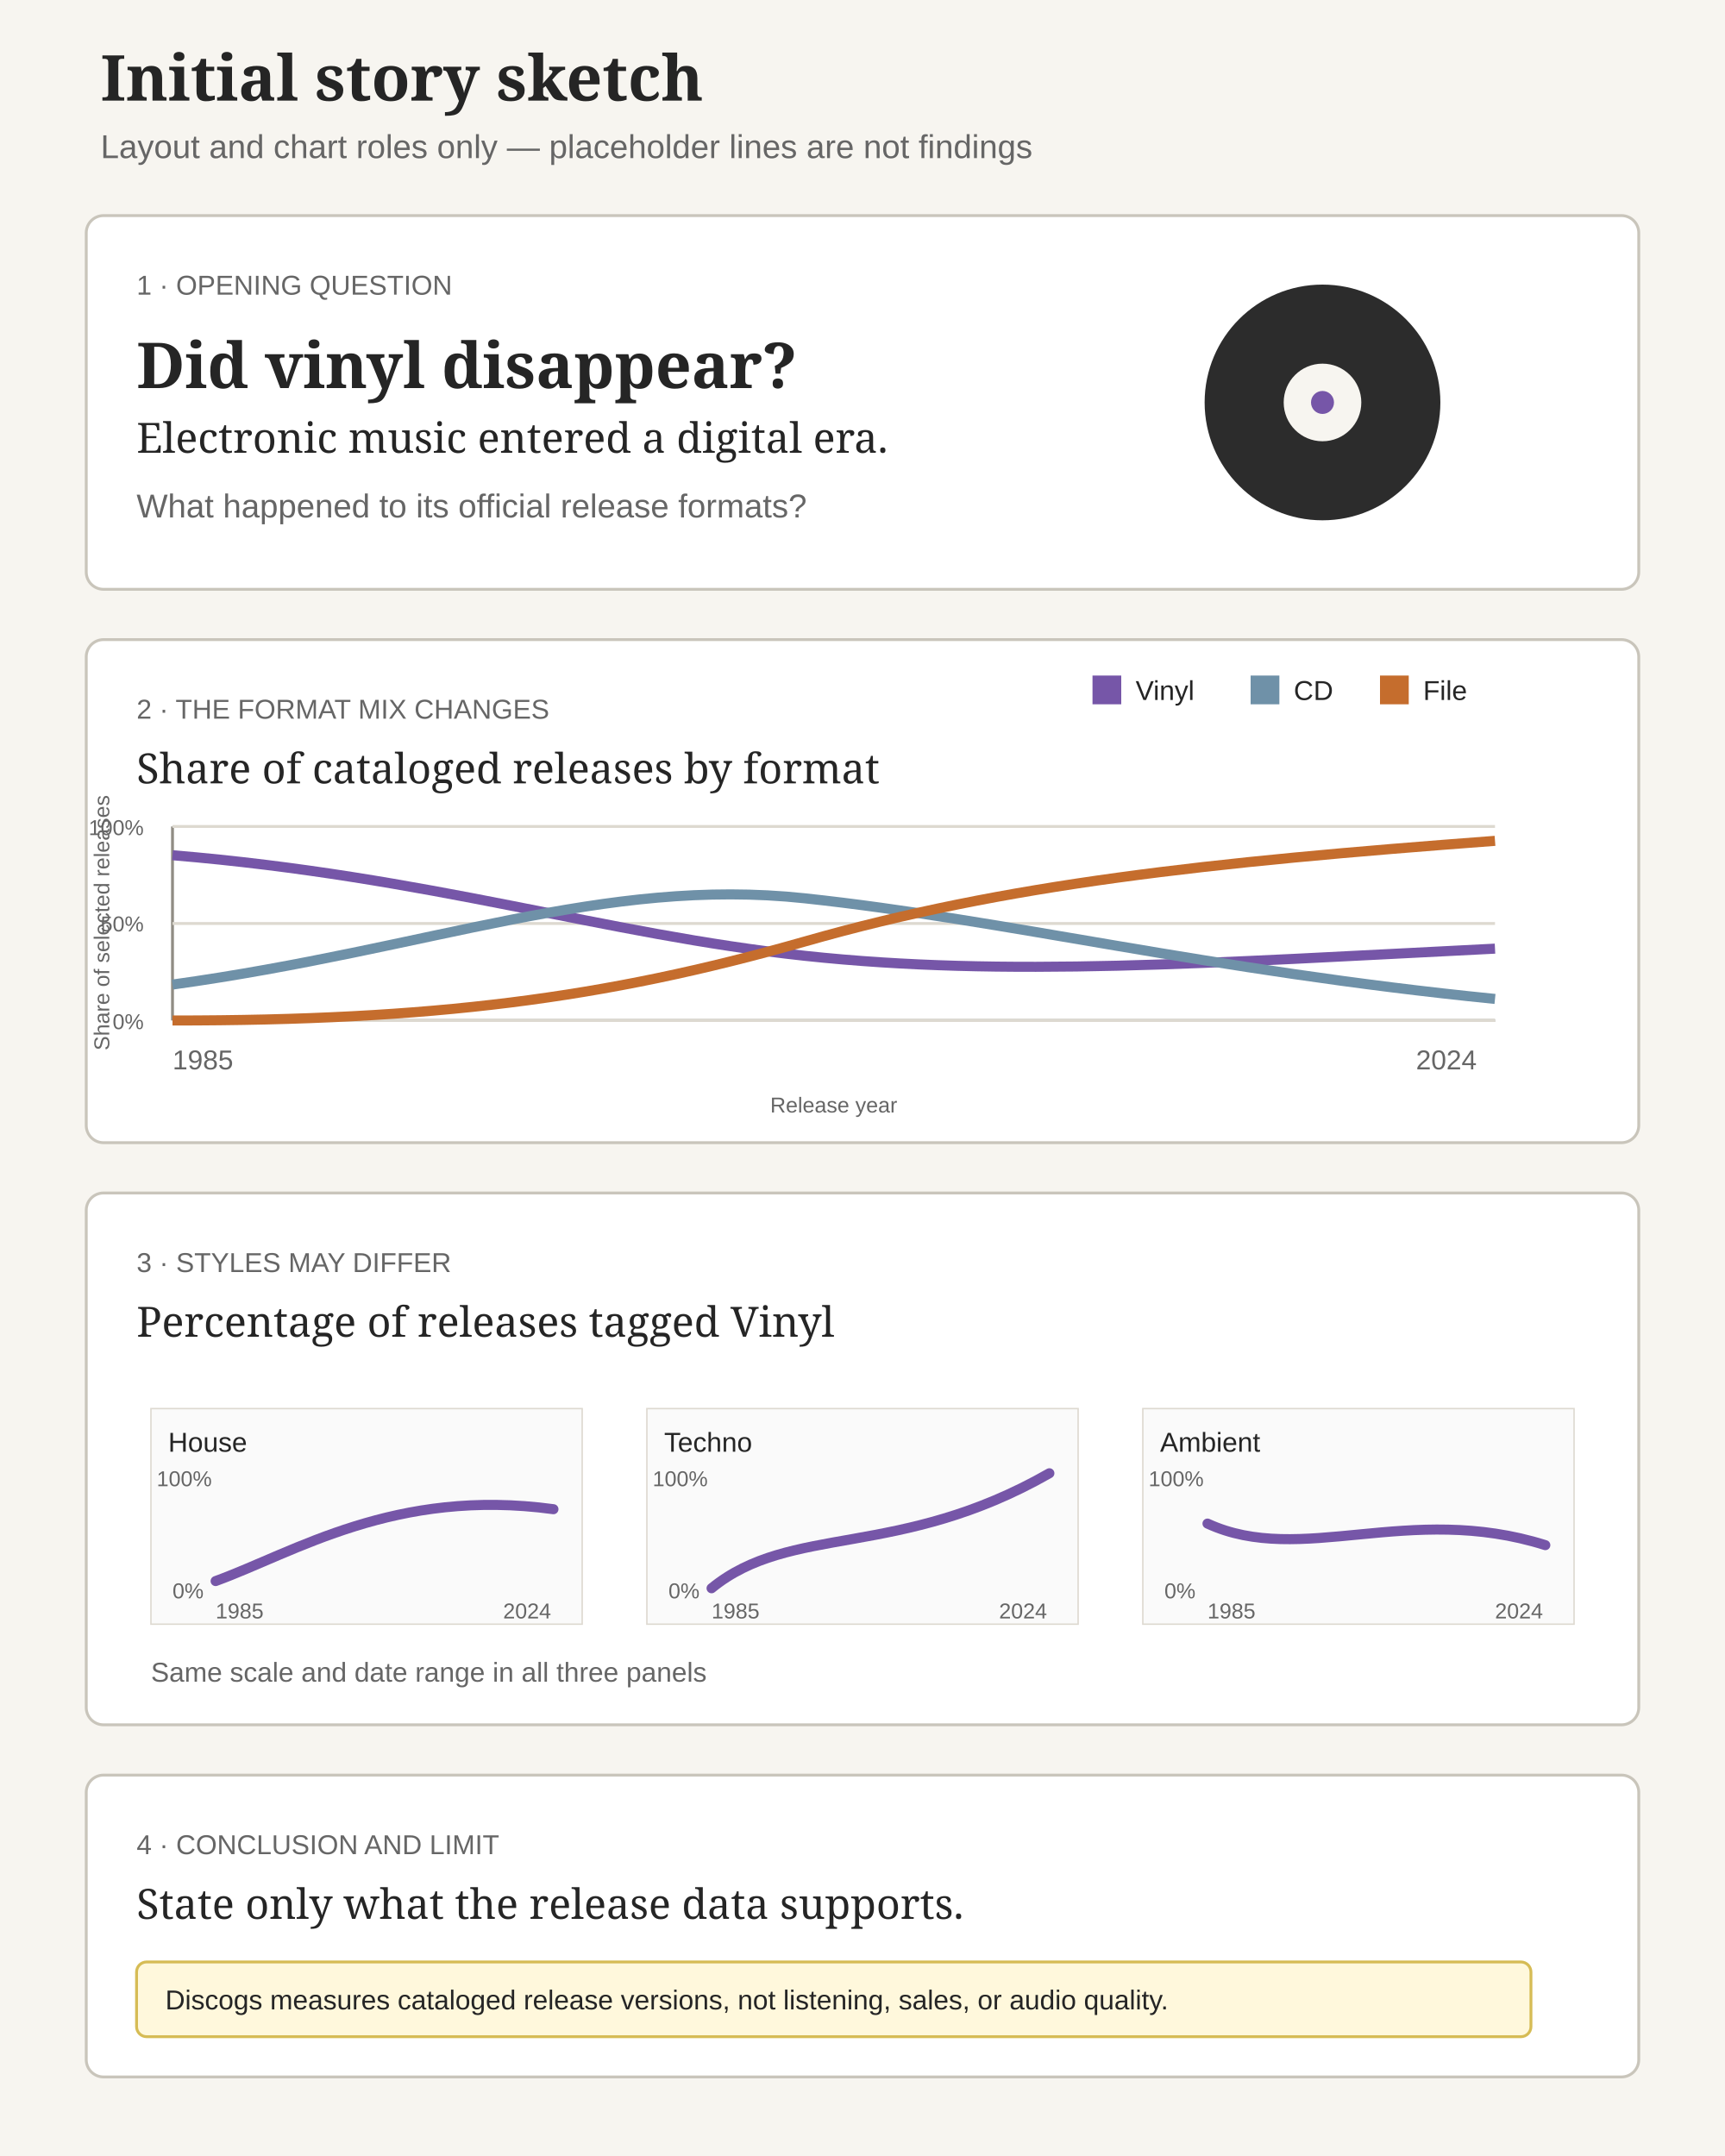
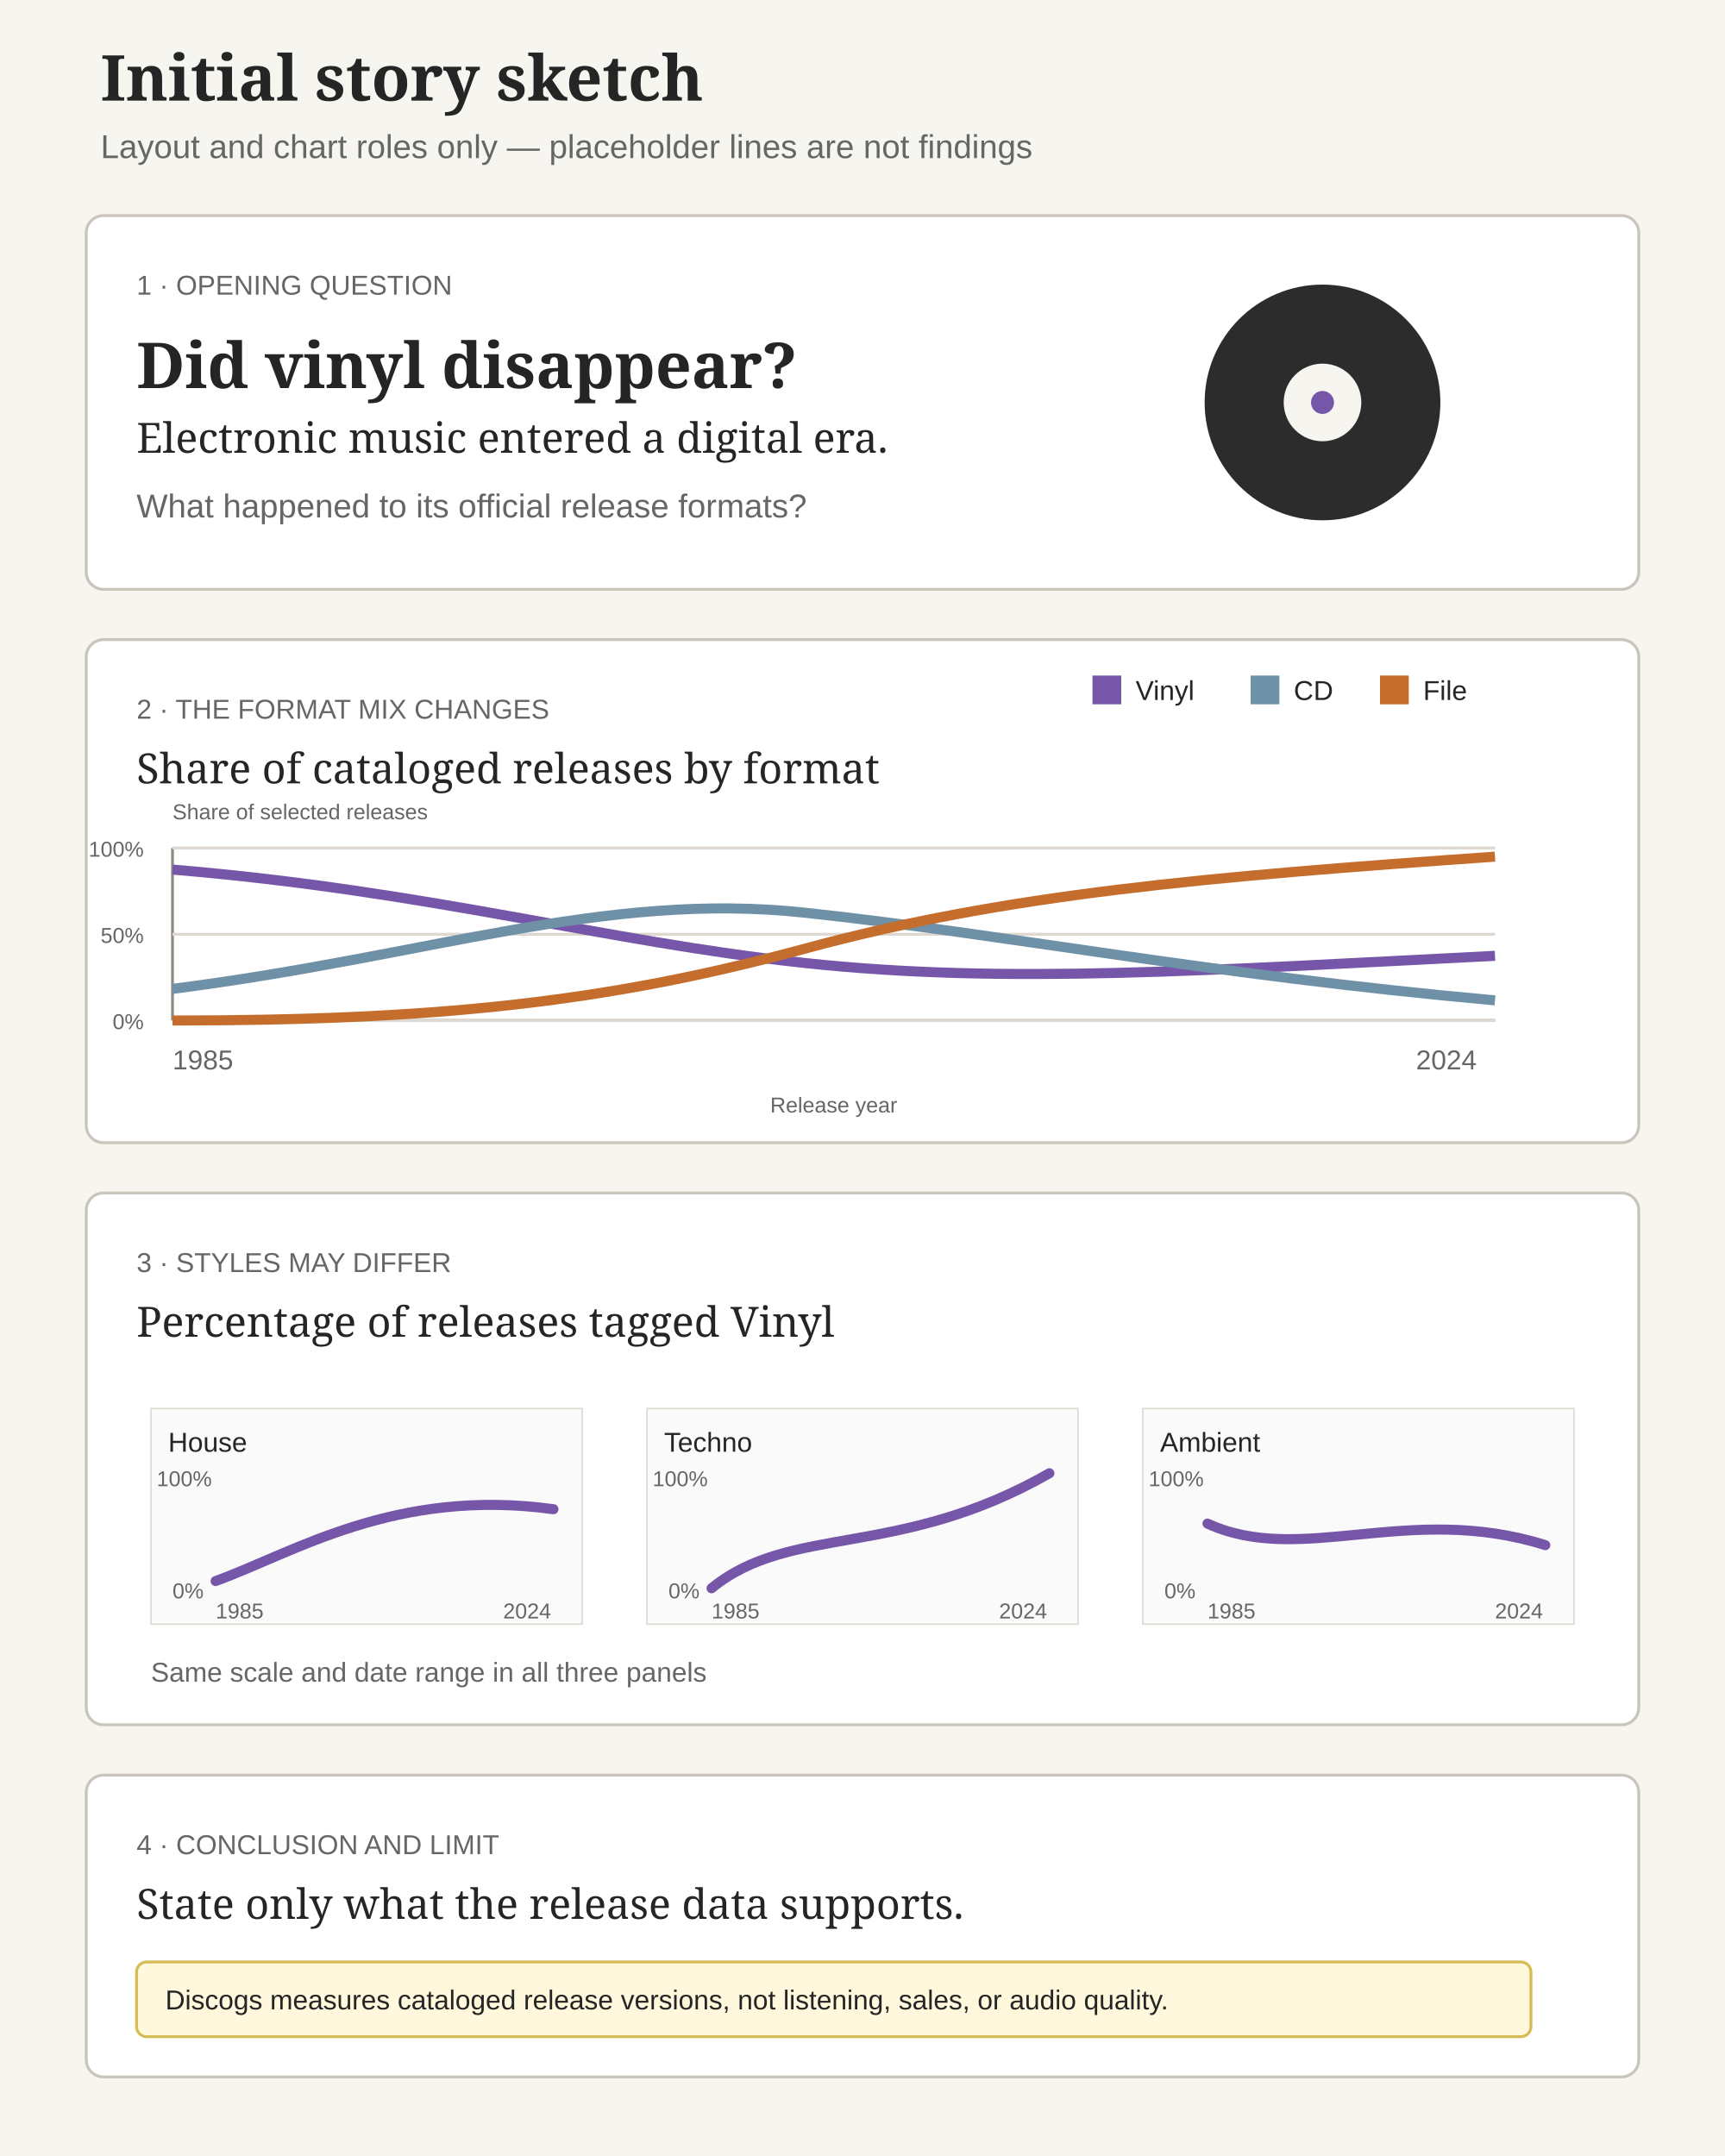
<svg xmlns="http://www.w3.org/2000/svg" width="1200" height="1500" viewBox="0 0 1200 1500" role="img" aria-labelledby="title desc">
  <style>
    .bg{fill:#f7f5f0}.panel{fill:#fff;stroke:#c9c5bb;stroke-width:2}.ink{fill:#252525}.muted{fill:#666}.line{fill:none;stroke:#7656a8;stroke-width:7;stroke-linecap:round;stroke-linejoin:round}.line2{fill:none;stroke:#c56d2d;stroke-width:7}.grid{stroke:#ddd9d0;stroke-width:2}.axis{stroke:#918d84;stroke-width:2}.label{font-family:Arial,sans-serif;font-size:23px}.small{font-family:Arial,sans-serif;font-size:19px}.tiny{font-family:Arial,sans-serif;font-size:15px}.head{font-family:Georgia,serif;font-size:44px;font-weight:bold}.sub{font-family:Georgia,serif;font-size:29px}.note{fill:#fff8dc;stroke:#d6bc55;stroke-width:2}.vinyl{fill:#7656a8}.cd{fill:#6f91a8}.file{fill:#c56d2d}
  </style>
  <rect class="bg" width="1200" height="1500" />
  <text x="70" y="70" class="head ink">Initial story sketch</text>
  <text x="70" y="110" class="label muted">Layout and chart roles only — placeholder lines are not findings</text>
  <rect x="60" y="150" width="1080" height="260" rx="12" class="panel" />
  <text x="95" y="205" class="small muted">1 · OPENING QUESTION</text>
  <text x="95" y="270" class="head ink">Did vinyl disappear?</text>
  <text x="95" y="315" class="sub ink">Electronic music entered a digital era.</text>
  <text x="95" y="360" class="label muted">What happened to its official release formats?</text>
  <circle cx="920" cy="280" r="82" fill="#2c2c2c" />
  <circle cx="920" cy="280" r="27" fill="#f7f5f0" />
  <circle cx="920" cy="280" r="8" fill="#7656a8" />
  <rect x="60" y="445" width="1080" height="350" rx="12" class="panel" />
  <text x="95" y="500" class="small muted">2 · THE FORMAT MIX CHANGES</text>
  <text x="95" y="545" class="sub ink">Share of cataloged releases by format</text>
-   <line x1="120" y1="575" x2="120" y2="710" class="axis" />
+   <text x="120" y="570" class="tiny muted">Share of selected releases</text>
+   <line x1="120" y1="590" x2="120" y2="710" class="axis" />
  <line x1="120" y1="710" x2="1040" y2="710" class="axis" />
  <line x1="120" y1="710" x2="1040" y2="710" class="grid" />
-   <line x1="120" y1="642.5" x2="1040" y2="642.5" class="grid" />
-   <line x1="120" y1="575" x2="1040" y2="575" class="grid" />
-   <path d="M120 595 C300 610 420 650 560 665 S840 670 1040 660" fill="none" stroke="#7656a8" stroke-width="7" />
-   <path d="M120 685 C300 660 420 610 560 625 S840 675 1040 695" fill="none" stroke="#6f91a8" stroke-width="7" />
-   <path d="M120 710 C300 710 420 695 560 655 S840 600 1040 585" fill="none" stroke="#c56d2d" stroke-width="7" />
+   <line x1="120" y1="650" x2="1040" y2="650" class="grid" />
+   <line x1="120" y1="590" x2="1040" y2="590" class="grid" />
+   <path d="M120 605 C300 620 420 655 560 670 S840 675 1040 665" fill="none" stroke="#7656a8" stroke-width="7" />
+   <path d="M120 688 C300 665 420 620 560 635 S840 678 1040 696" fill="none" stroke="#6f91a8" stroke-width="7" />
+   <path d="M120 710 C300 710 420 698 560 660 S840 610 1040 596" fill="none" stroke="#c56d2d" stroke-width="7" />
  <text x="100" y="716" text-anchor="end" class="tiny muted">0%</text>
-   <text x="100" y="648" text-anchor="end" class="tiny muted">50%</text>
-   <text x="100" y="581" text-anchor="end" class="tiny muted">100%</text>
+   <text x="100" y="656" text-anchor="end" class="tiny muted">50%</text>
+   <text x="100" y="596" text-anchor="end" class="tiny muted">100%</text>
  <text x="120" y="744" class="small muted">1985</text>
  <text x="985" y="744" class="small muted">2024</text>
  <text x="580" y="774" text-anchor="middle" class="tiny muted">Release year</text>
-   <text x="76" y="642" text-anchor="middle" transform="rotate(-90 76 642)" class="tiny muted">Share of selected releases</text>
  <rect x="760" y="470" width="20" height="20" fill="#7656a8" />
  <text x="790" y="487" class="small ink">Vinyl</text>
  <rect x="870" y="470" width="20" height="20" fill="#6f91a8" />
  <text x="900" y="487" class="small ink">CD</text>
  <rect x="960" y="470" width="20" height="20" fill="#c56d2d" />
  <text x="990" y="487" class="small ink">File</text>
  <rect x="60" y="830" width="1080" height="370" rx="12" class="panel" />
  <text x="95" y="885" class="small muted">3 · STYLES MAY DIFFER</text>
  <text x="95" y="930" class="sub ink">Percentage of releases tagged Vinyl</text>
  <g transform="translate(105 980)">
    <rect width="300" height="150" fill="#fafafa" stroke="#ddd9d0" />
    <text x="12" y="30" class="small ink">House</text>
    <text x="4" y="54" class="tiny muted">100%</text>
    <text x="15" y="132" class="tiny muted">0%</text>
    <text x="45" y="146" class="tiny muted">1985</text>
    <text x="245" y="146" class="tiny muted">2024</text>
    <path d="M45 120 C100 100 170 55 280 70" class="line" />
  </g>
  <g transform="translate(450 980)">
    <rect width="300" height="150" fill="#fafafa" stroke="#ddd9d0" />
    <text x="12" y="30" class="small ink">Techno</text>
    <text x="4" y="54" class="tiny muted">100%</text>
    <text x="15" y="132" class="tiny muted">0%</text>
    <text x="45" y="146" class="tiny muted">1985</text>
    <text x="245" y="146" class="tiny muted">2024</text>
    <path d="M45 125 C100 80 175 105 280 45" class="line" />
  </g>
  <g transform="translate(795 980)">
    <rect width="300" height="150" fill="#fafafa" stroke="#ddd9d0" />
    <text x="12" y="30" class="small ink">Ambient</text>
    <text x="4" y="54" class="tiny muted">100%</text>
    <text x="15" y="132" class="tiny muted">0%</text>
    <text x="45" y="146" class="tiny muted">1985</text>
    <text x="245" y="146" class="tiny muted">2024</text>
    <path d="M45 80 C110 110 185 65 280 95" class="line" />
  </g>
  <text x="105" y="1170" class="small muted">Same scale and date range in all three panels</text>
  <rect x="60" y="1235" width="1080" height="210" rx="12" class="panel" />
  <text x="95" y="1290" class="small muted">4 · CONCLUSION AND LIMIT</text>
  <text x="95" y="1335" class="sub ink">State only what the release data supports.</text>
  <rect x="95" y="1365" width="970" height="52" rx="7" class="note" />
  <text x="115" y="1398" class="small ink">Discogs measures cataloged release versions, not listening, sales, or audio quality.</text>
</svg>
